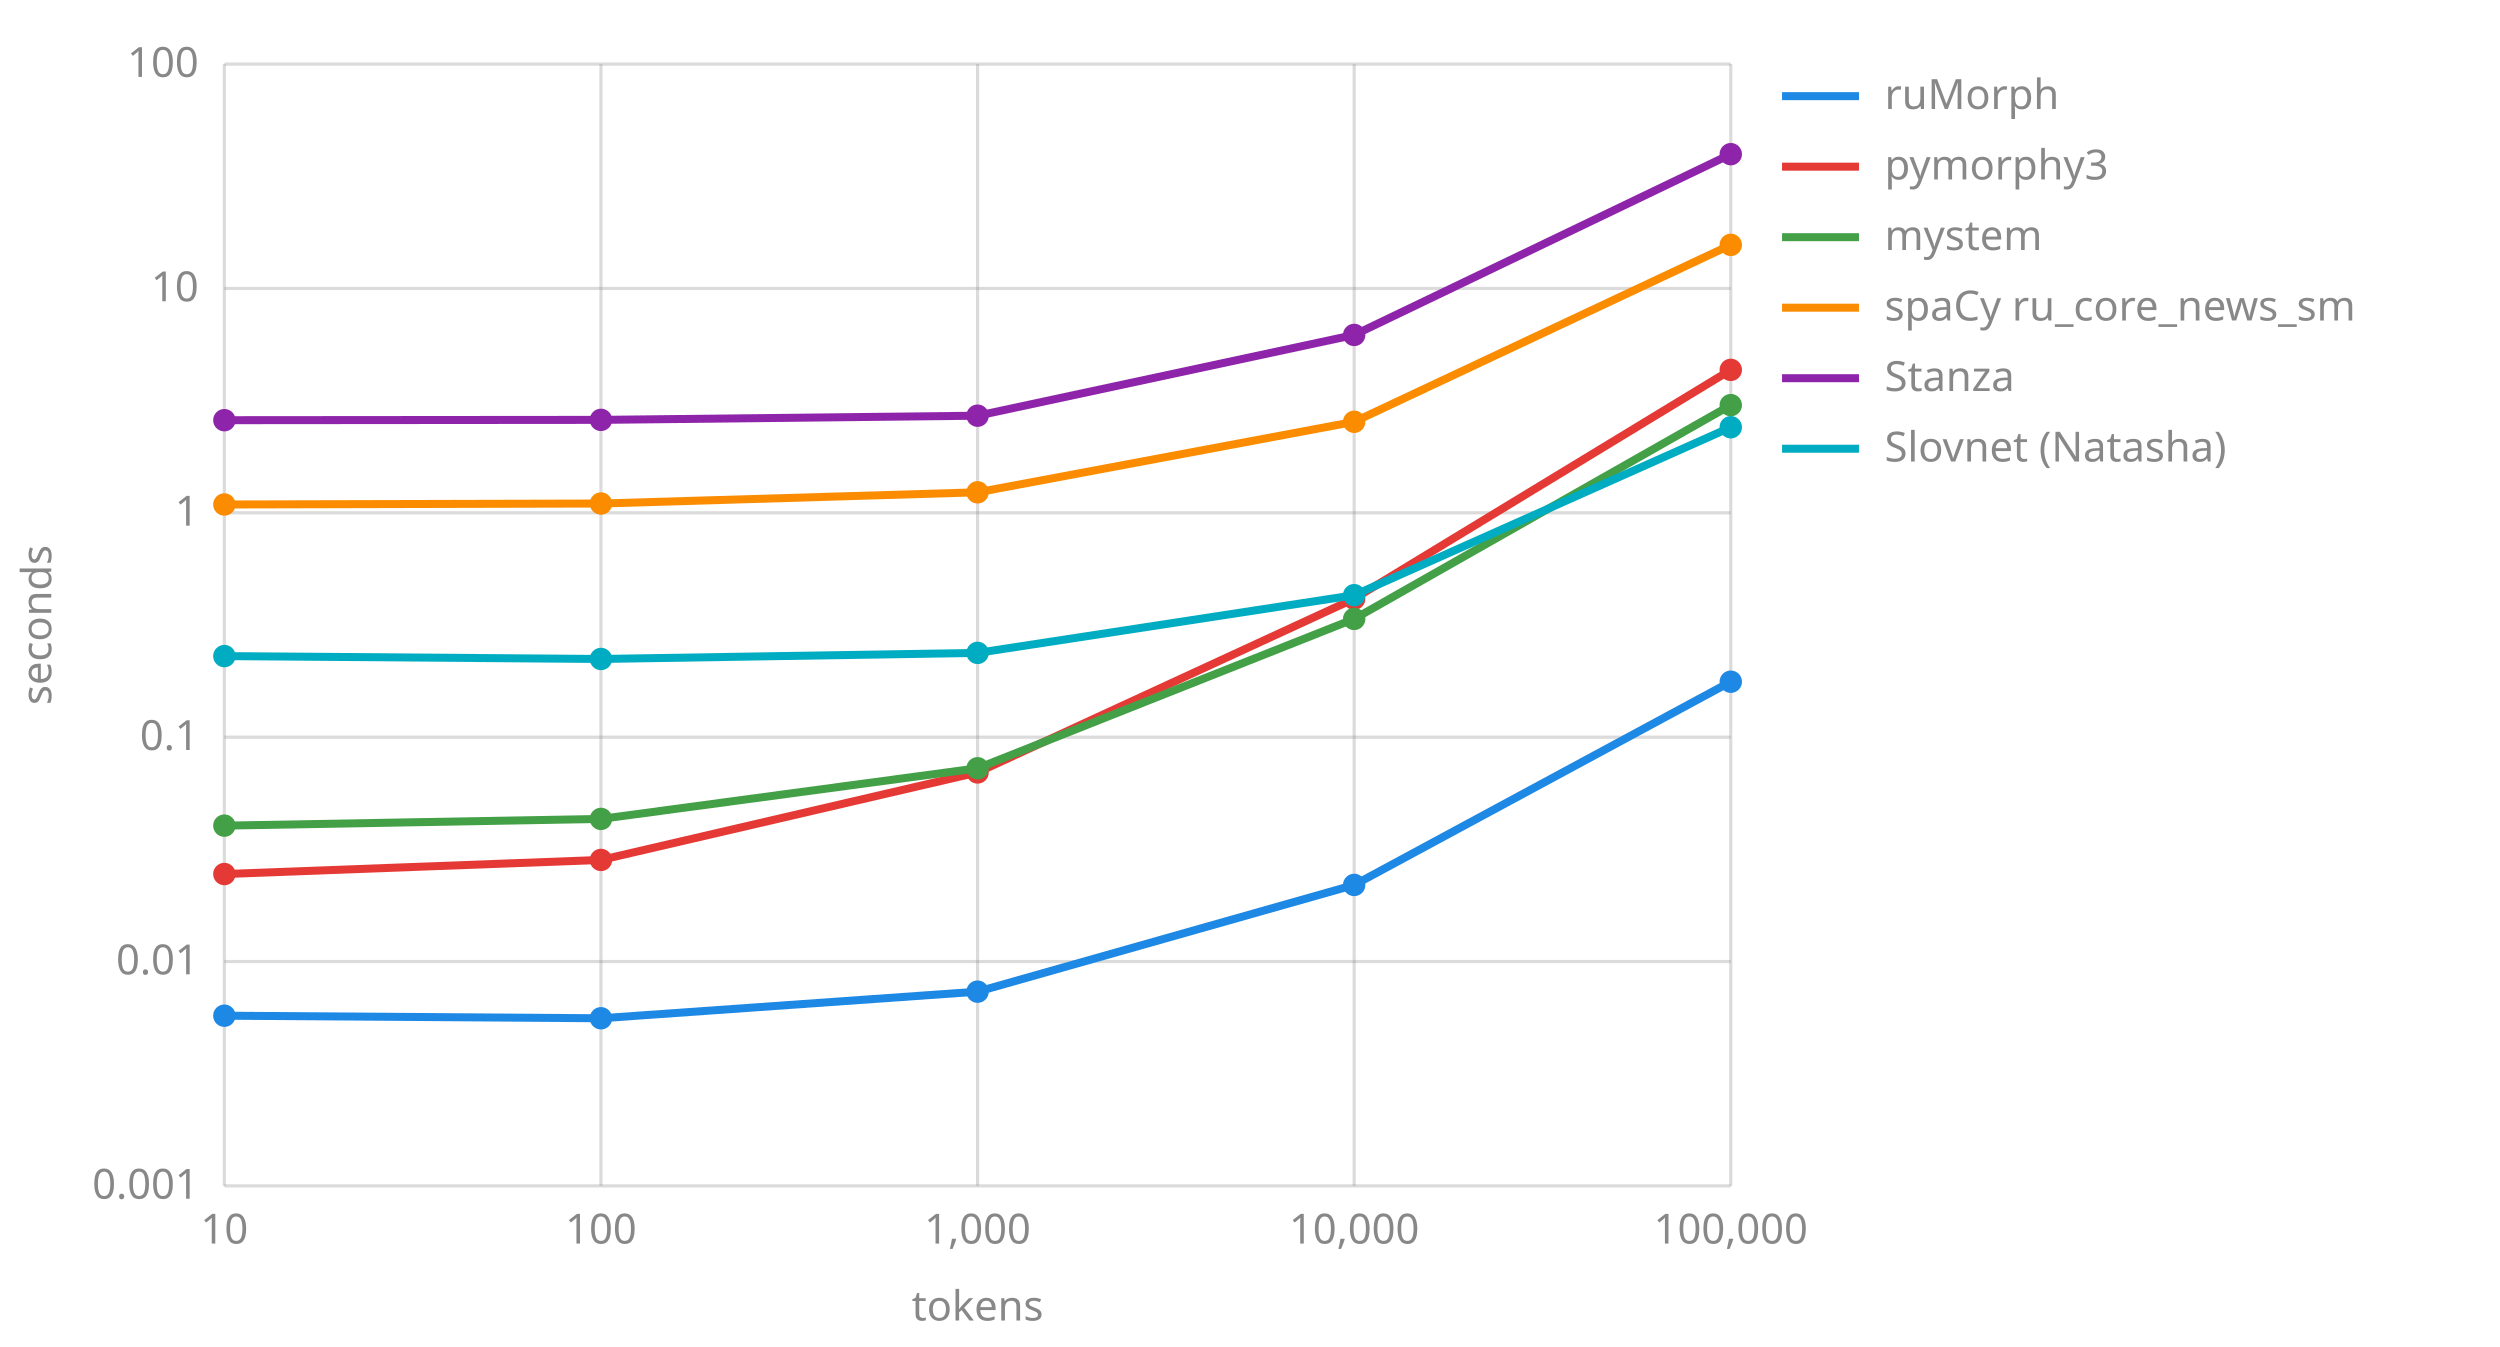
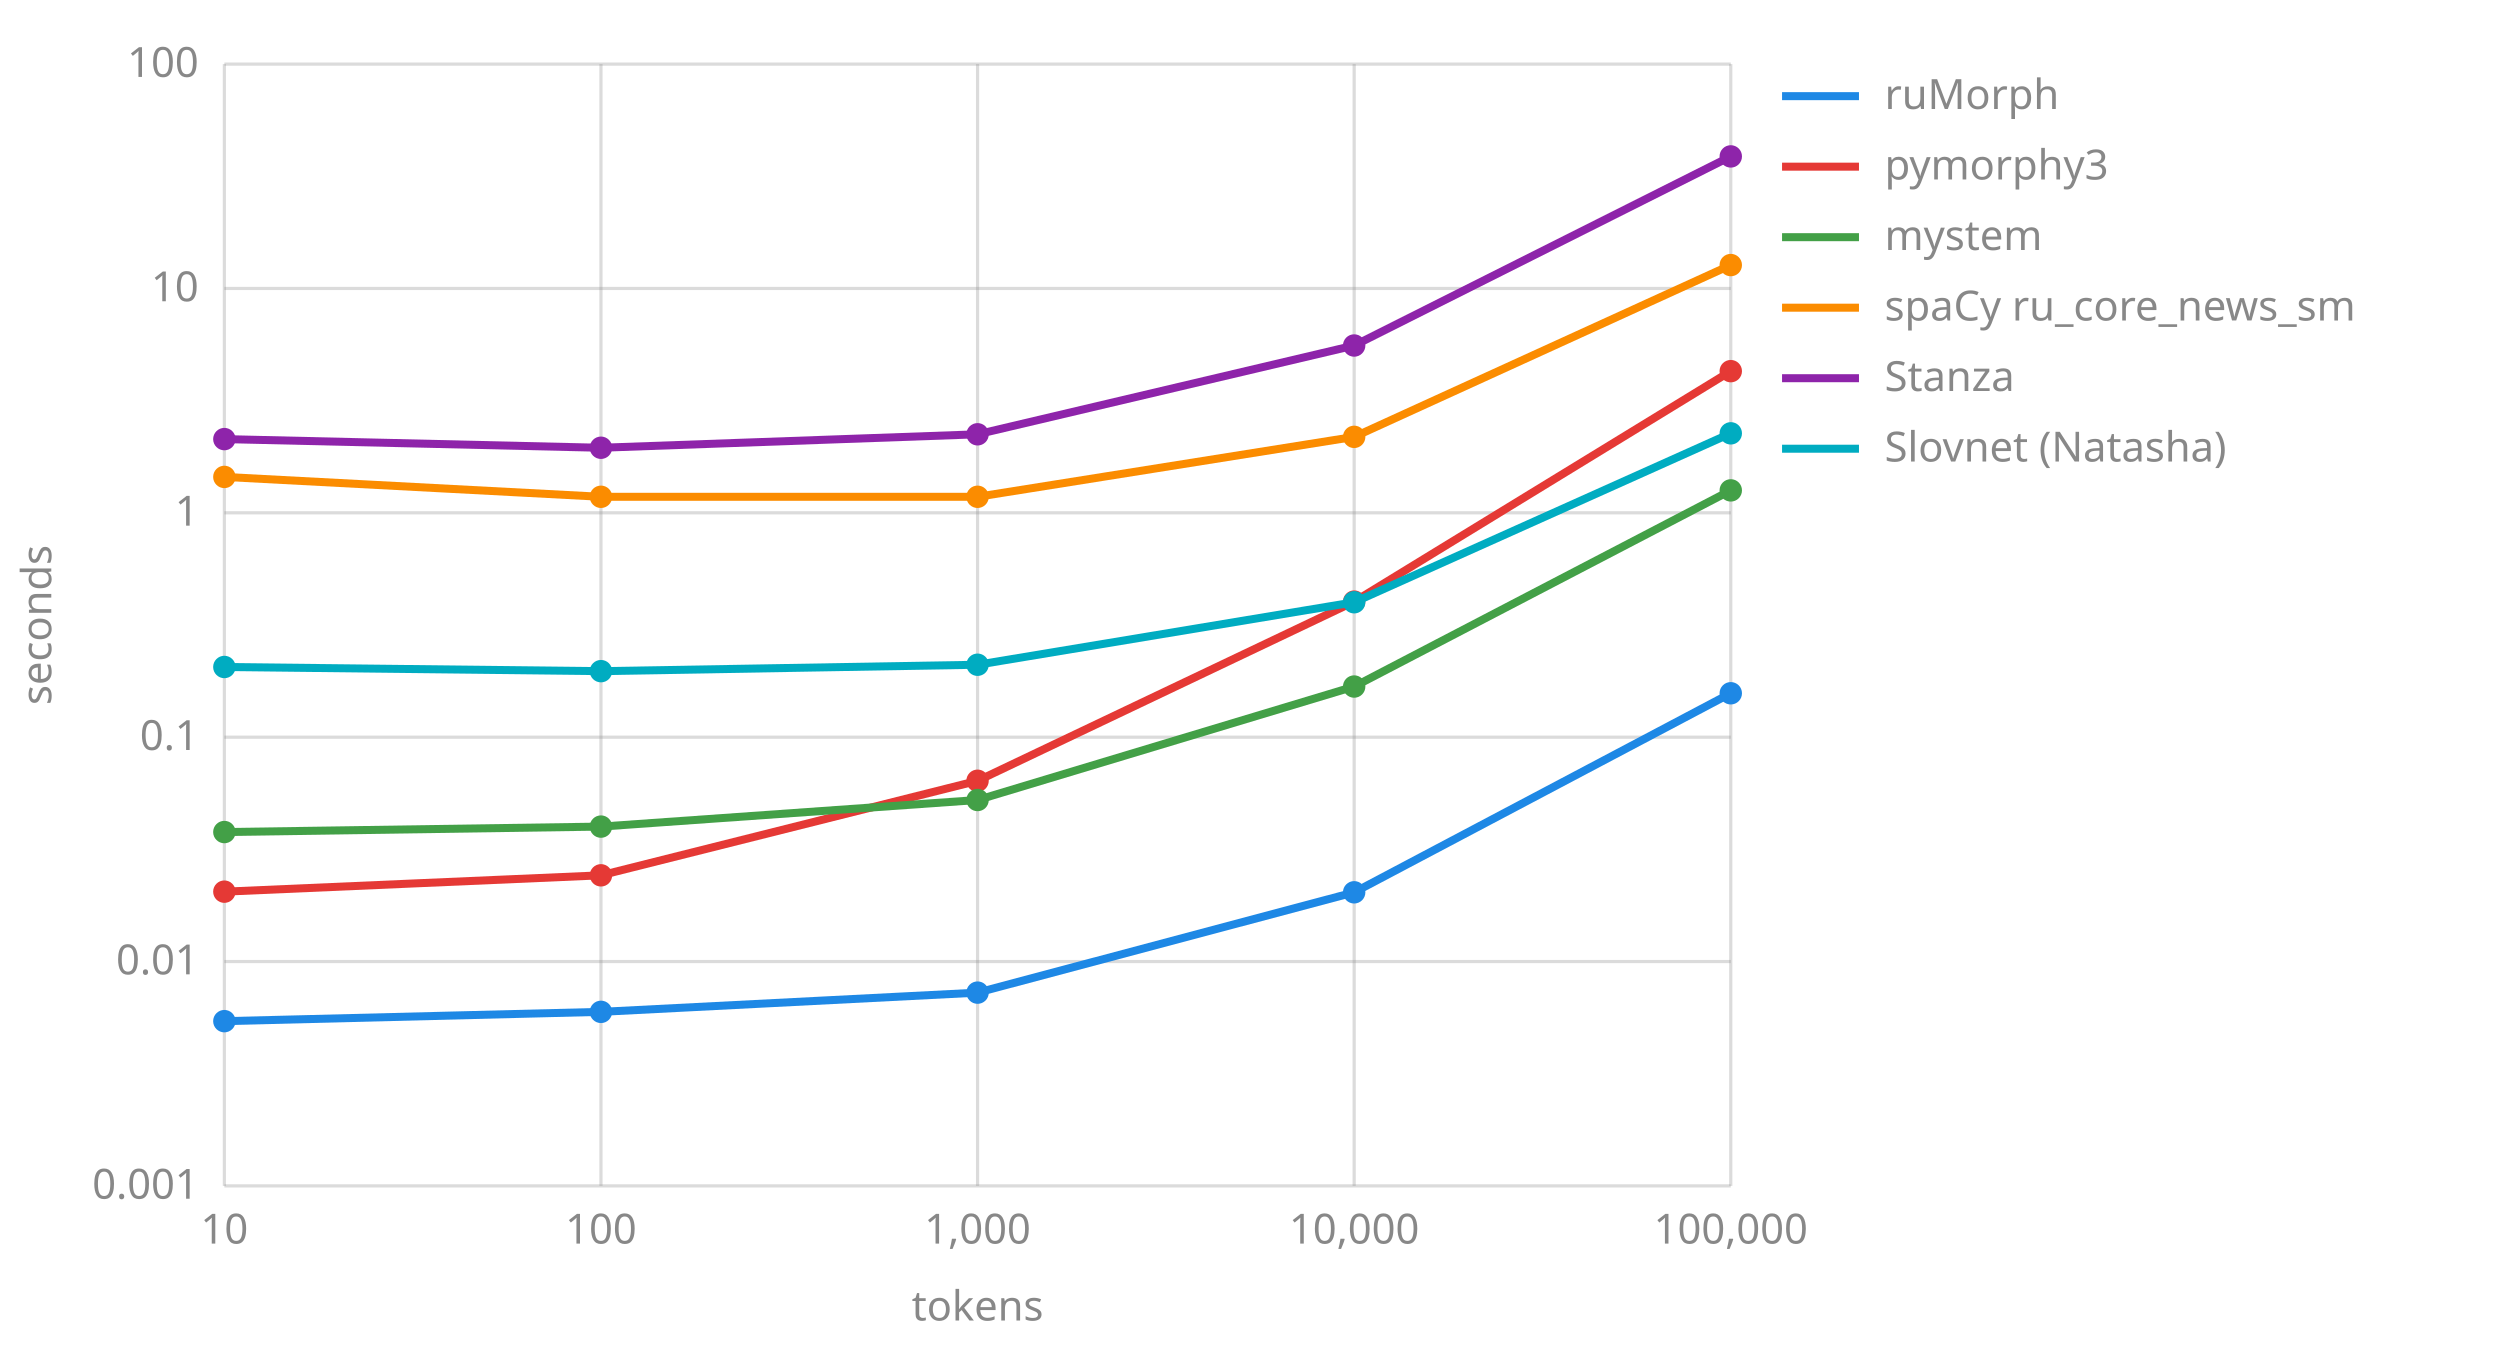
<svg xmlns="http://www.w3.org/2000/svg" viewBox="0 0 780 420" width="780" height="420">
  <line x1="70" y1="370.0" x2="540" y2="370.0" stroke="#888" stroke-opacity="0.3" />
  <text x="62" y="374.0" text-anchor="end" font-family="sans-serif" font-size="13" fill="#888">0.001</text>
  <line x1="70" y1="300.0" x2="540" y2="300.0" stroke="#888" stroke-opacity="0.3" />
  <text x="62" y="304.0" text-anchor="end" font-family="sans-serif" font-size="13" fill="#888">0.01</text>
  <line x1="70" y1="230.0" x2="540" y2="230.0" stroke="#888" stroke-opacity="0.3" />
  <text x="62" y="234.0" text-anchor="end" font-family="sans-serif" font-size="13" fill="#888">0.1</text>
  <line x1="70" y1="160.0" x2="540" y2="160.0" stroke="#888" stroke-opacity="0.3" />
  <text x="62" y="164.0" text-anchor="end" font-family="sans-serif" font-size="13" fill="#888">1</text>
  <line x1="70" y1="90.0" x2="540" y2="90.0" stroke="#888" stroke-opacity="0.3" />
  <text x="62" y="94.0" text-anchor="end" font-family="sans-serif" font-size="13" fill="#888">10</text>
  <line x1="70" y1="20.0" x2="540" y2="20.0" stroke="#888" stroke-opacity="0.3" />
  <text x="62" y="24.0" text-anchor="end" font-family="sans-serif" font-size="13" fill="#888">100</text>
  <line x1="70.0" y1="20" x2="70.0" y2="370" stroke="#888" stroke-opacity="0.3" />
  <text x="70.0" y="388" text-anchor="middle" font-family="sans-serif" font-size="13" fill="#888">10</text>
  <line x1="187.5" y1="20" x2="187.5" y2="370" stroke="#888" stroke-opacity="0.3" />
  <text x="187.5" y="388" text-anchor="middle" font-family="sans-serif" font-size="13" fill="#888">100</text>
  <line x1="305.0" y1="20" x2="305.0" y2="370" stroke="#888" stroke-opacity="0.3" />
  <text x="305.0" y="388" text-anchor="middle" font-family="sans-serif" font-size="13" fill="#888">1,000</text>
  <line x1="422.5" y1="20" x2="422.5" y2="370" stroke="#888" stroke-opacity="0.3" />
  <text x="422.5" y="388" text-anchor="middle" font-family="sans-serif" font-size="13" fill="#888">10,000</text>
  <line x1="540.0" y1="20" x2="540.0" y2="370" stroke="#888" stroke-opacity="0.3" />
  <text x="540.0" y="388" text-anchor="middle" font-family="sans-serif" font-size="13" fill="#888">100,000</text>
  <text x="305.0" y="412" text-anchor="middle" font-family="sans-serif" font-size="13" fill="#888">tokens</text>
  <text x="16" y="195.0" transform="rotate(-90 16 195.0)" text-anchor="middle" font-family="sans-serif" font-size="13" fill="#888">seconds</text>
-   <polyline points="70.0,316.9 187.5,317.7 305.0,309.4 422.5,276.1 540.0,212.7" fill="none" stroke="#1e88e5" stroke-width="2.5" />
-   <circle cx="70.0" cy="316.9" r="3.5" fill="#1e88e5" />
-   <circle cx="187.5" cy="317.7" r="3.5" fill="#1e88e5" />
-   <circle cx="305.0" cy="309.4" r="3.5" fill="#1e88e5" />
-   <circle cx="422.5" cy="276.1" r="3.5" fill="#1e88e5" />
-   <circle cx="540.0" cy="212.7" r="3.5" fill="#1e88e5" />
+   <polyline points="70.0,318.6 187.5,315.7 305.0,309.7 422.5,278.4 540.0,216.3" fill="none" stroke="#1e88e5" stroke-width="2.5" />
+   <circle cx="70.0" cy="318.6" r="3.5" fill="#1e88e5" />
+   <circle cx="187.5" cy="315.7" r="3.5" fill="#1e88e5" />
+   <circle cx="305.0" cy="309.7" r="3.5" fill="#1e88e5" />
+   <circle cx="422.5" cy="278.4" r="3.5" fill="#1e88e5" />
+   <circle cx="540.0" cy="216.3" r="3.5" fill="#1e88e5" />
  <line x1="556" y1="30" x2="580" y2="30" stroke="#1e88e5" stroke-width="2.5" />
  <text x="588" y="34" font-family="sans-serif" font-size="13" fill="#888">ruMorph</text>
-   <polyline points="70.0,272.7 187.5,268.3 305.0,241.0 422.5,186.8 540.0,115.4" fill="none" stroke="#e53935" stroke-width="2.5" />
-   <circle cx="70.0" cy="272.7" r="3.5" fill="#e53935" />
-   <circle cx="187.5" cy="268.3" r="3.5" fill="#e53935" />
-   <circle cx="305.0" cy="241.0" r="3.5" fill="#e53935" />
-   <circle cx="422.5" cy="186.8" r="3.5" fill="#e53935" />
-   <circle cx="540.0" cy="115.4" r="3.5" fill="#e53935" />
+   <polyline points="70.0,278.2 187.5,273.1 305.0,243.6 422.5,187.7 540.0,115.8" fill="none" stroke="#e53935" stroke-width="2.5" />
+   <circle cx="70.0" cy="278.2" r="3.5" fill="#e53935" />
+   <circle cx="187.5" cy="273.1" r="3.5" fill="#e53935" />
+   <circle cx="305.0" cy="243.6" r="3.5" fill="#e53935" />
+   <circle cx="422.5" cy="187.7" r="3.5" fill="#e53935" />
+   <circle cx="540.0" cy="115.8" r="3.5" fill="#e53935" />
  <line x1="556" y1="52" x2="580" y2="52" stroke="#e53935" stroke-width="2.5" />
  <text x="588" y="56" font-family="sans-serif" font-size="13" fill="#888">pymorphy3</text>
-   <polyline points="70.0,257.6 187.5,255.5 305.0,239.7 422.5,193.1 540.0,126.4" fill="none" stroke="#43a047" stroke-width="2.5" />
-   <circle cx="70.0" cy="257.6" r="3.5" fill="#43a047" />
-   <circle cx="187.5" cy="255.5" r="3.5" fill="#43a047" />
-   <circle cx="305.0" cy="239.7" r="3.5" fill="#43a047" />
-   <circle cx="422.5" cy="193.1" r="3.5" fill="#43a047" />
-   <circle cx="540.0" cy="126.4" r="3.5" fill="#43a047" />
+   <polyline points="70.0,259.6 187.5,257.9 305.0,249.6 422.5,214.2 540.0,153.0" fill="none" stroke="#43a047" stroke-width="2.5" />
+   <circle cx="70.0" cy="259.6" r="3.5" fill="#43a047" />
+   <circle cx="187.5" cy="257.9" r="3.5" fill="#43a047" />
+   <circle cx="305.0" cy="249.6" r="3.5" fill="#43a047" />
+   <circle cx="422.5" cy="214.2" r="3.5" fill="#43a047" />
+   <circle cx="540.0" cy="153.0" r="3.5" fill="#43a047" />
  <line x1="556" y1="74" x2="580" y2="74" stroke="#43a047" stroke-width="2.5" />
  <text x="588" y="78" font-family="sans-serif" font-size="13" fill="#888">mystem</text>
-   <polyline points="70.0,157.4 187.5,157.1 305.0,153.6 422.5,131.6 540.0,76.4" fill="none" stroke="#fb8c00" stroke-width="2.5" />
-   <circle cx="70.0" cy="157.4" r="3.5" fill="#fb8c00" />
-   <circle cx="187.5" cy="157.1" r="3.5" fill="#fb8c00" />
-   <circle cx="305.0" cy="153.6" r="3.5" fill="#fb8c00" />
-   <circle cx="422.5" cy="131.6" r="3.5" fill="#fb8c00" />
-   <circle cx="540.0" cy="76.4" r="3.5" fill="#fb8c00" />
+   <polyline points="70.0,148.8 187.5,155.0 305.0,155.0 422.5,136.3 540.0,82.7" fill="none" stroke="#fb8c00" stroke-width="2.5" />
+   <circle cx="70.0" cy="148.8" r="3.5" fill="#fb8c00" />
+   <circle cx="187.5" cy="155.0" r="3.5" fill="#fb8c00" />
+   <circle cx="305.0" cy="155.0" r="3.5" fill="#fb8c00" />
+   <circle cx="422.5" cy="136.3" r="3.5" fill="#fb8c00" />
+   <circle cx="540.0" cy="82.7" r="3.5" fill="#fb8c00" />
  <line x1="556" y1="96" x2="580" y2="96" stroke="#fb8c00" stroke-width="2.5" />
  <text x="588" y="100" font-family="sans-serif" font-size="13" fill="#888">spaCy ru_core_news_sm</text>
-   <polyline points="70.0,131.1 187.5,131.0 305.0,129.7 422.5,104.5 540.0,48.1" fill="none" stroke="#8e24aa" stroke-width="2.5" />
-   <circle cx="70.0" cy="131.1" r="3.5" fill="#8e24aa" />
-   <circle cx="187.5" cy="131.0" r="3.5" fill="#8e24aa" />
-   <circle cx="305.0" cy="129.7" r="3.5" fill="#8e24aa" />
-   <circle cx="422.5" cy="104.5" r="3.5" fill="#8e24aa" />
-   <circle cx="540.0" cy="48.1" r="3.5" fill="#8e24aa" />
+   <polyline points="70.0,137.0 187.5,139.7 305.0,135.5 422.5,107.8 540.0,48.8" fill="none" stroke="#8e24aa" stroke-width="2.5" />
+   <circle cx="70.0" cy="137.0" r="3.5" fill="#8e24aa" />
+   <circle cx="187.5" cy="139.7" r="3.5" fill="#8e24aa" />
+   <circle cx="305.0" cy="135.5" r="3.5" fill="#8e24aa" />
+   <circle cx="422.5" cy="107.8" r="3.5" fill="#8e24aa" />
+   <circle cx="540.0" cy="48.8" r="3.5" fill="#8e24aa" />
  <line x1="556" y1="118" x2="580" y2="118" stroke="#8e24aa" stroke-width="2.5" />
  <text x="588" y="122" font-family="sans-serif" font-size="13" fill="#888">Stanza</text>
-   <polyline points="70.0,204.7 187.5,205.6 305.0,203.7 422.5,185.7 540.0,133.3" fill="none" stroke="#00acc1" stroke-width="2.5" />
-   <circle cx="70.0" cy="204.7" r="3.5" fill="#00acc1" />
-   <circle cx="187.5" cy="205.6" r="3.5" fill="#00acc1" />
-   <circle cx="305.0" cy="203.7" r="3.5" fill="#00acc1" />
-   <circle cx="422.5" cy="185.7" r="3.5" fill="#00acc1" />
-   <circle cx="540.0" cy="133.3" r="3.5" fill="#00acc1" />
+   <polyline points="70.0,208.1 187.5,209.4 305.0,207.4 422.5,187.9 540.0,135.2" fill="none" stroke="#00acc1" stroke-width="2.5" />
+   <circle cx="70.0" cy="208.1" r="3.5" fill="#00acc1" />
+   <circle cx="187.5" cy="209.4" r="3.5" fill="#00acc1" />
+   <circle cx="305.0" cy="207.4" r="3.5" fill="#00acc1" />
+   <circle cx="422.5" cy="187.9" r="3.5" fill="#00acc1" />
+   <circle cx="540.0" cy="135.2" r="3.5" fill="#00acc1" />
  <line x1="556" y1="140" x2="580" y2="140" stroke="#00acc1" stroke-width="2.5" />
  <text x="588" y="144" font-family="sans-serif" font-size="13" fill="#888">Slovnet (Natasha)</text>
</svg>
